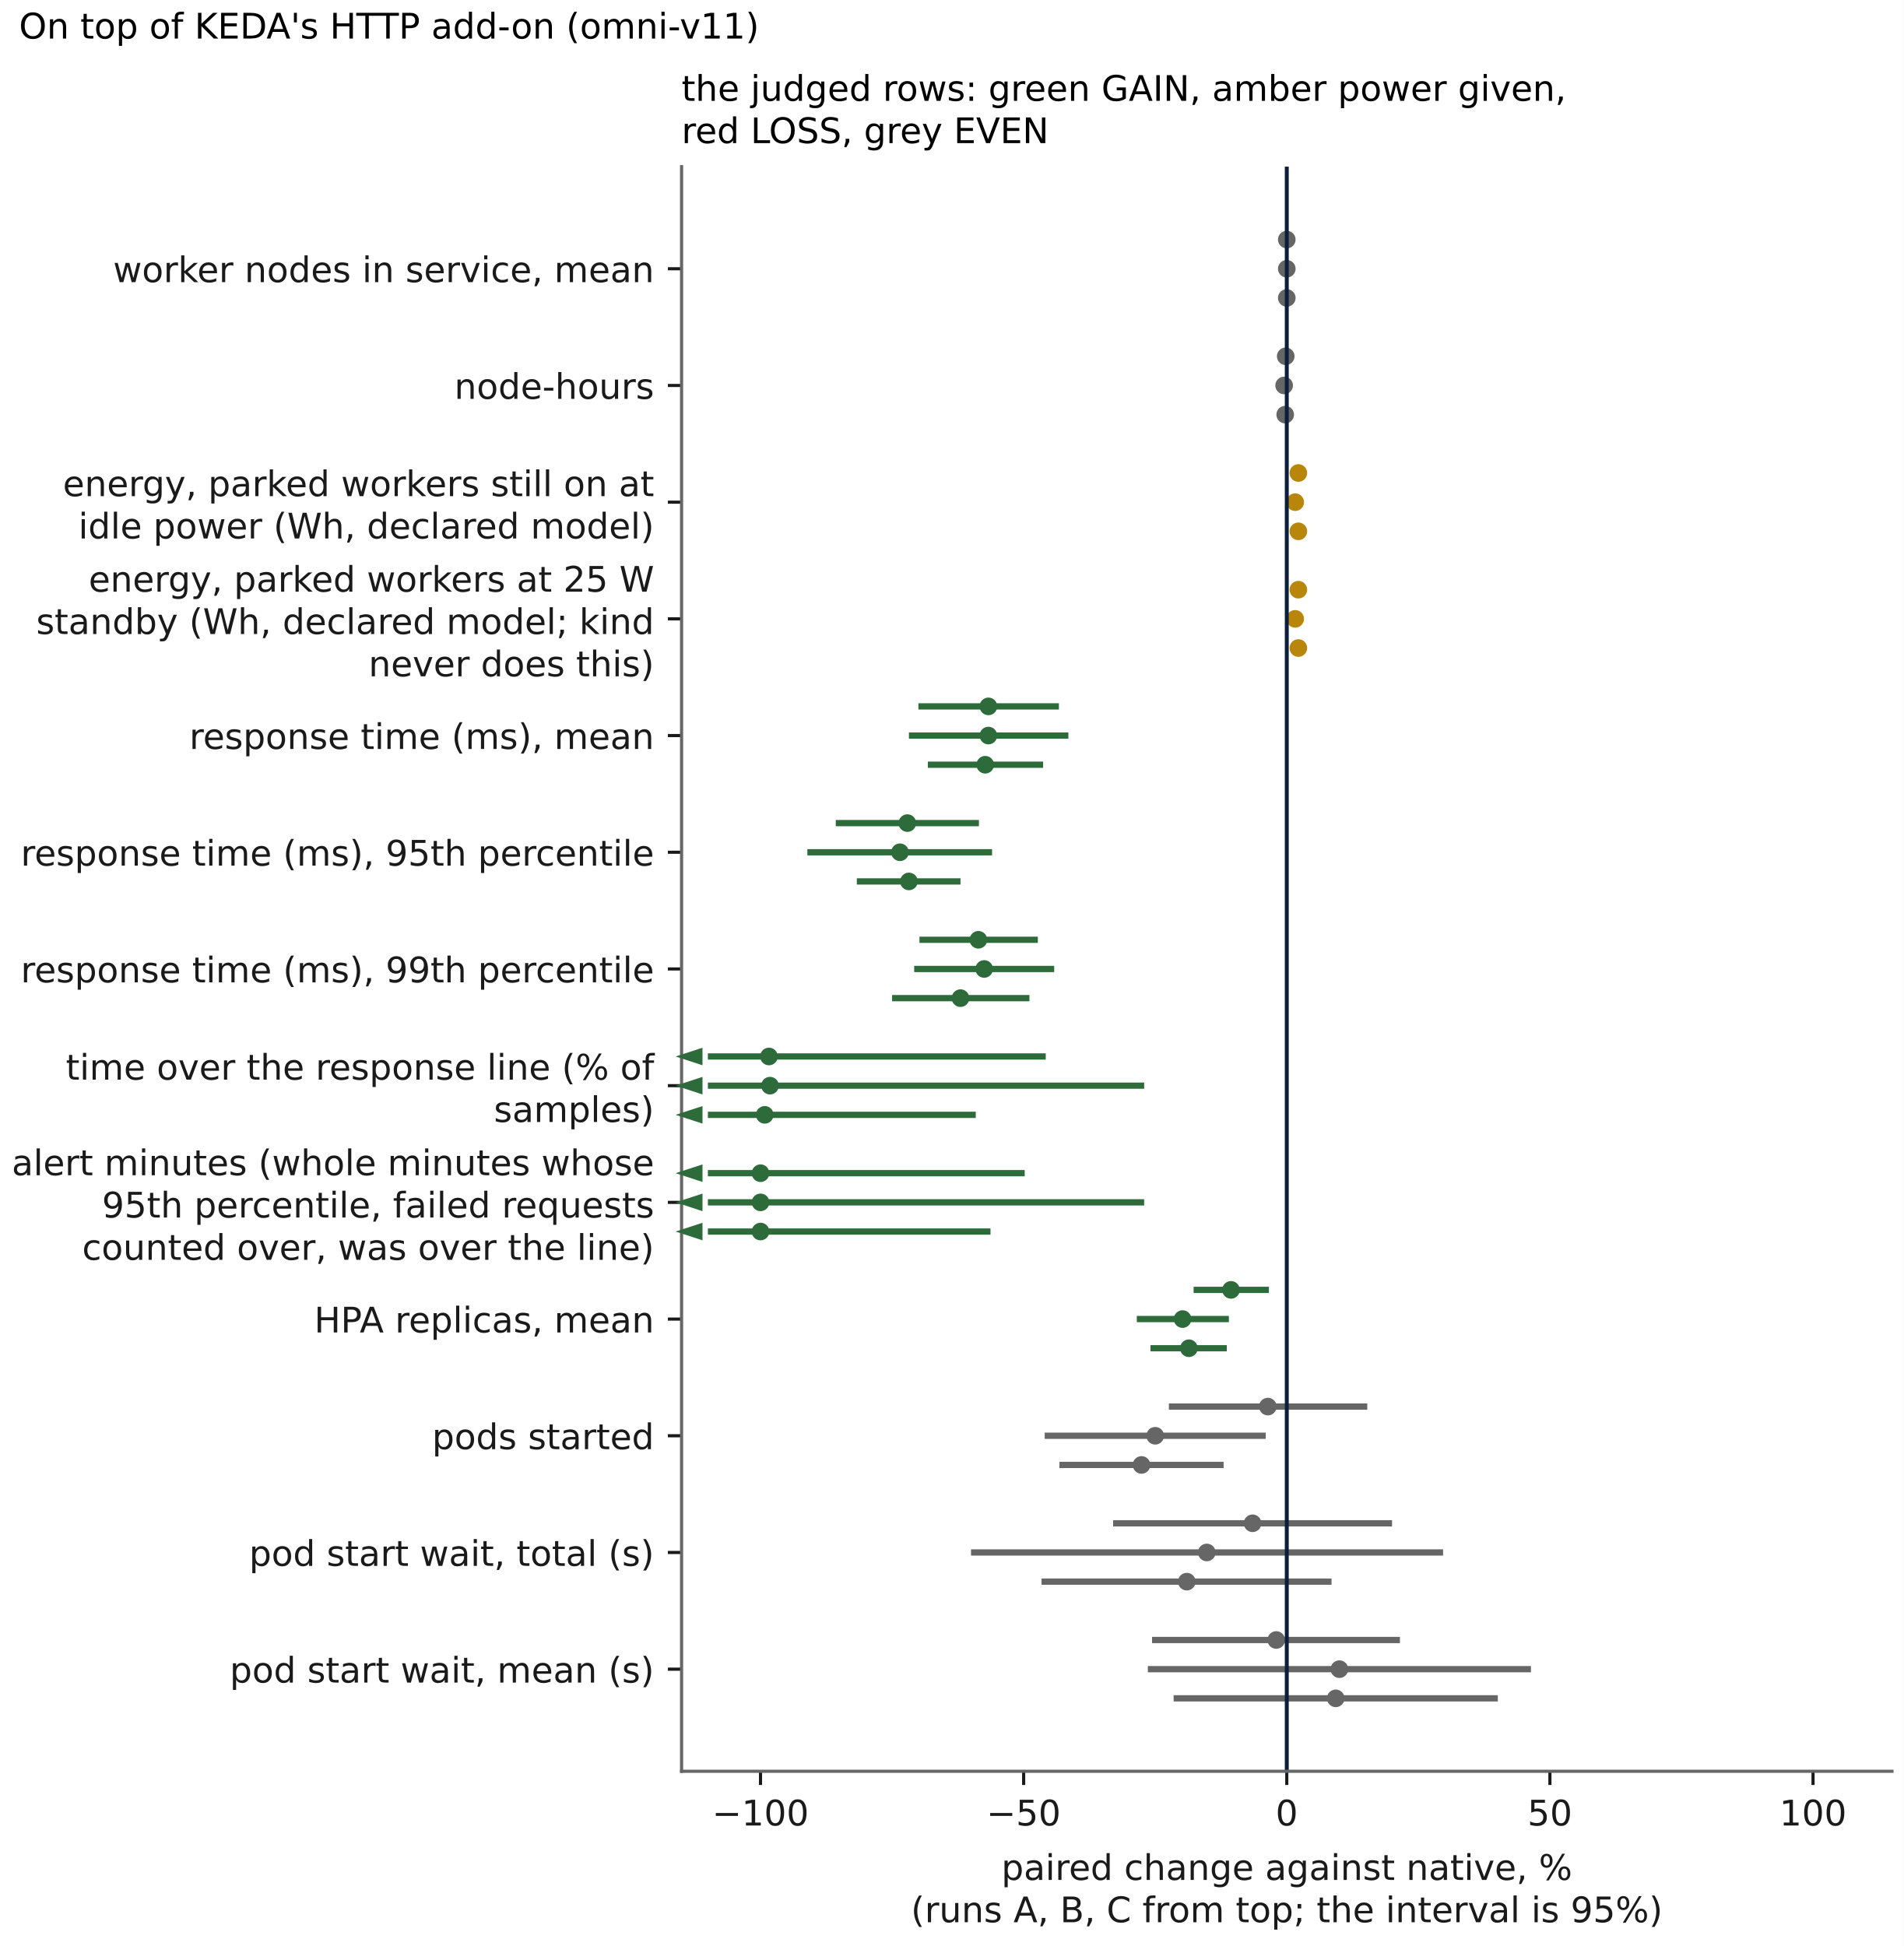
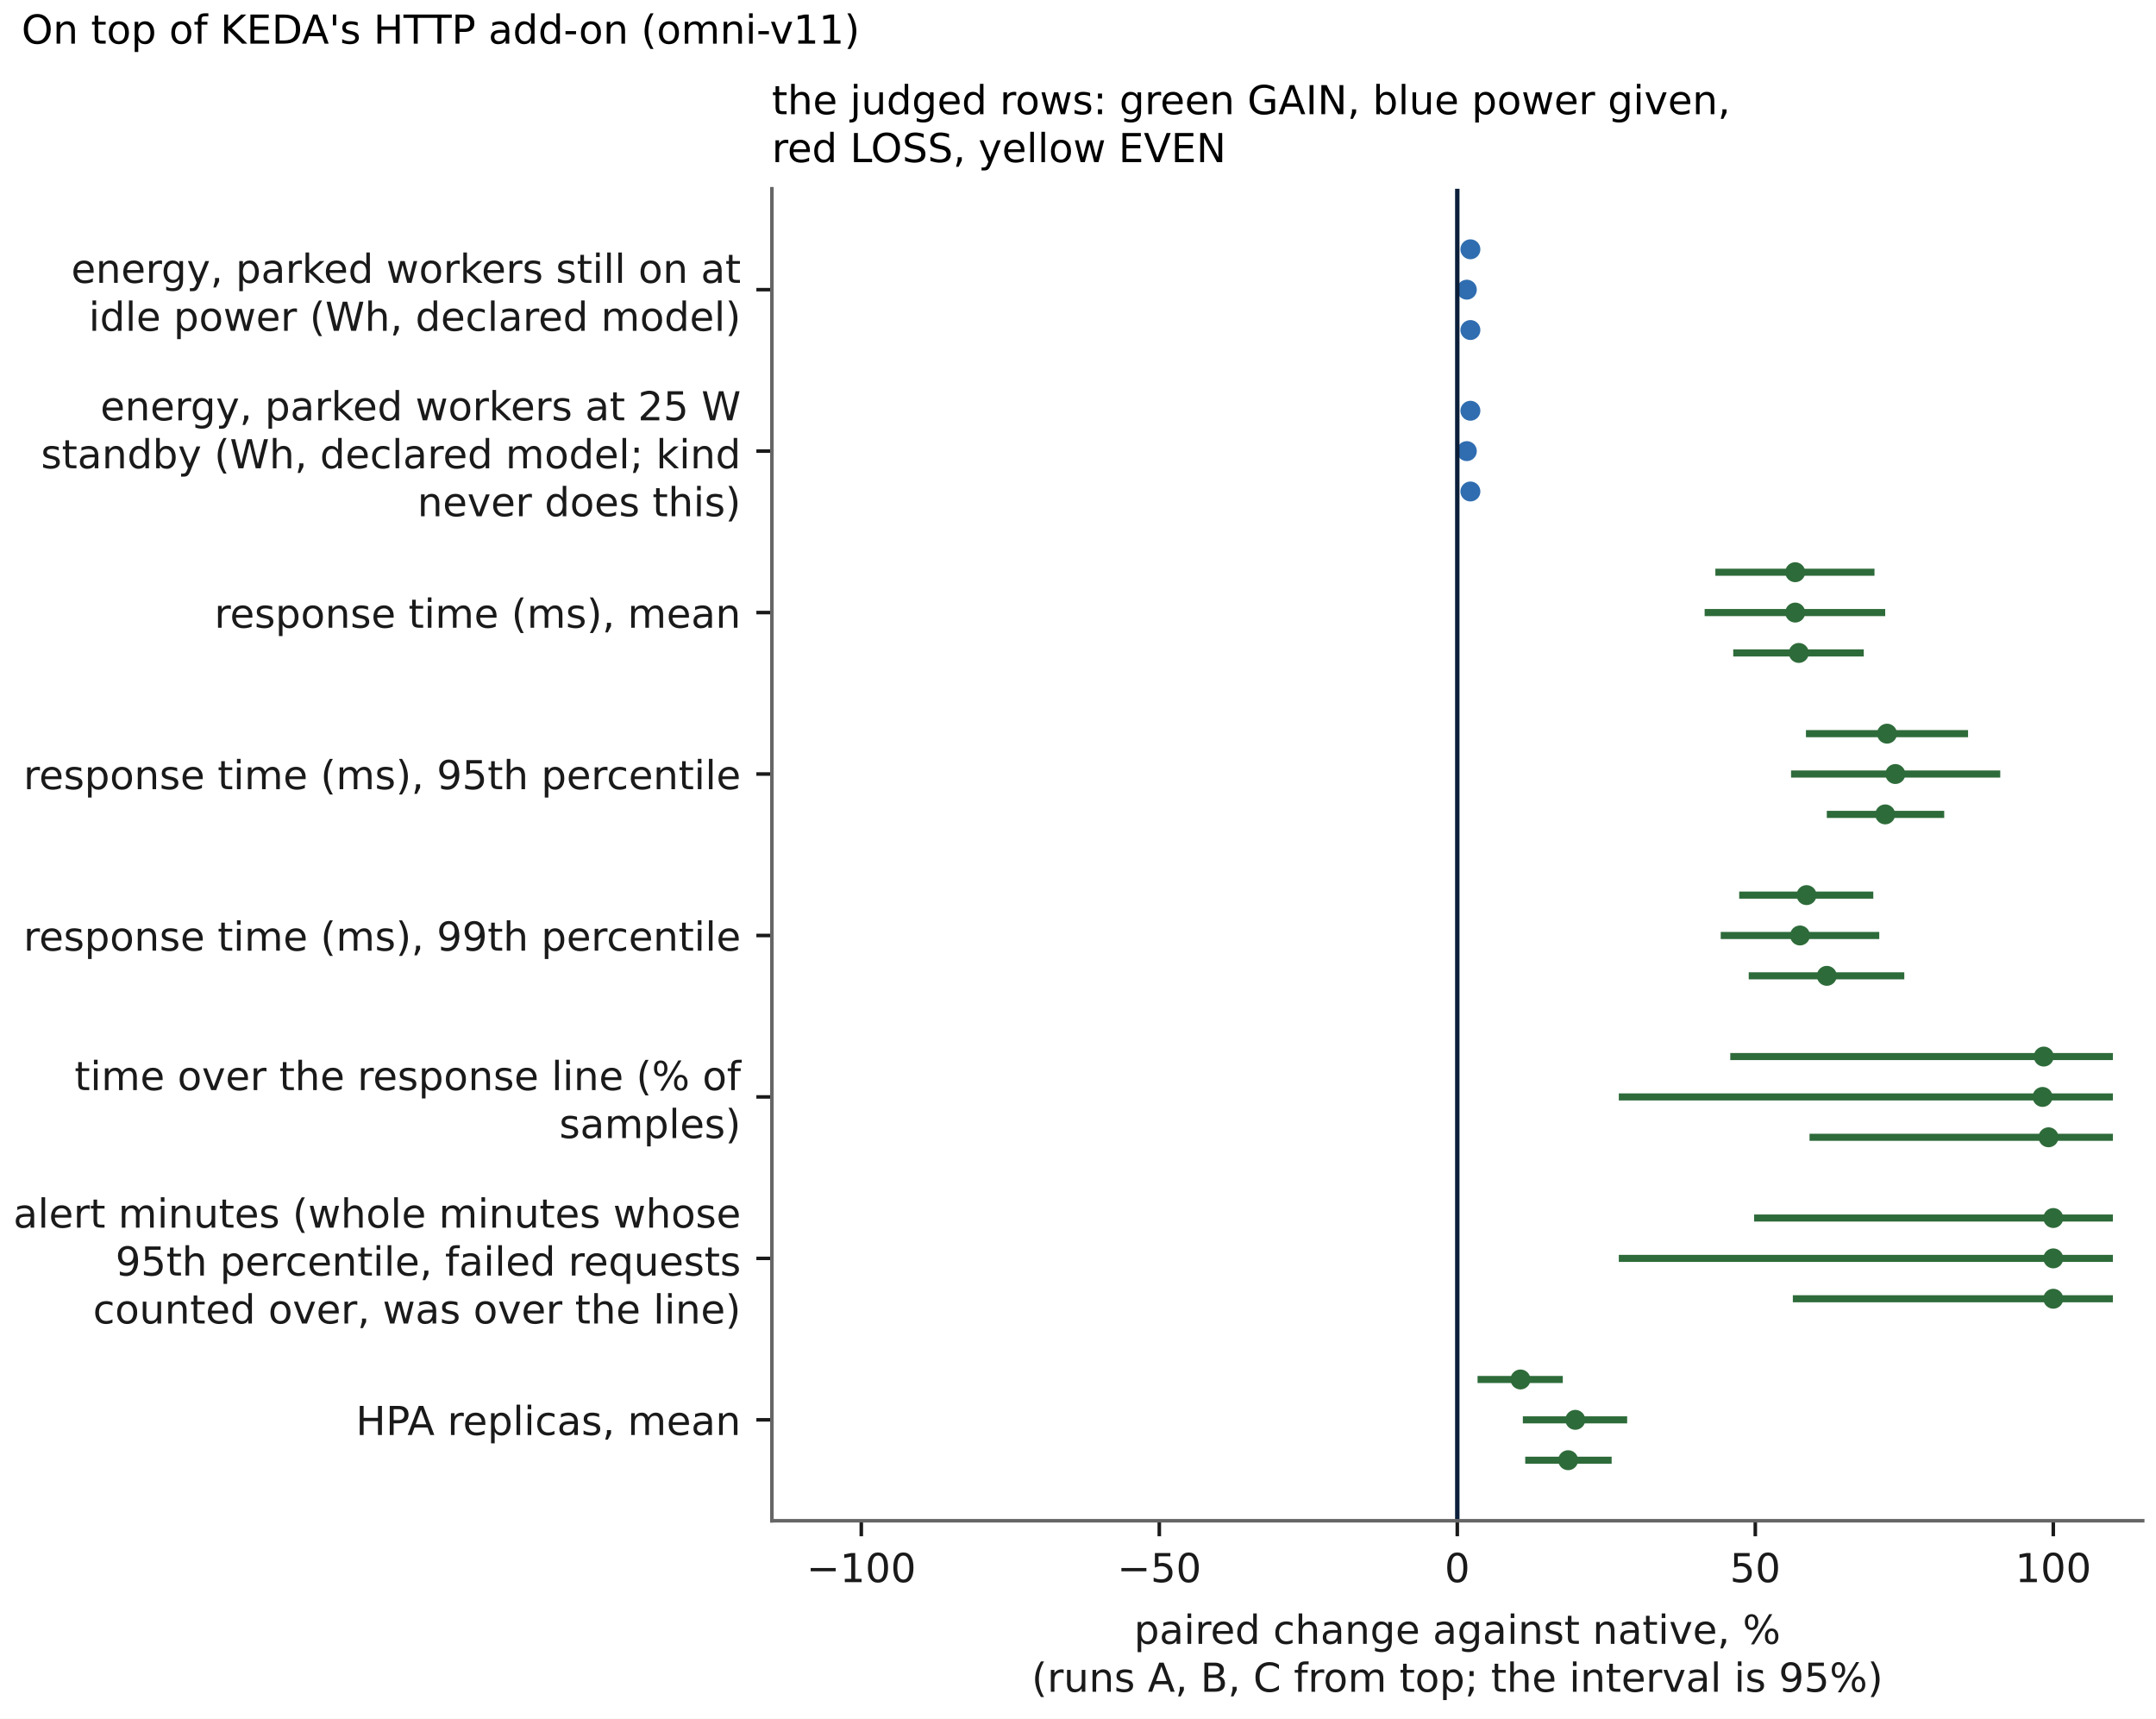
- <svg xmlns="http://www.w3.org/2000/svg" xmlns:xlink="http://www.w3.org/1999/xlink" width="486pt" height="496.8pt" viewBox="0 0 486 496.8" version="1.1">
+ <svg xmlns="http://www.w3.org/2000/svg" xmlns:xlink="http://www.w3.org/1999/xlink" width="486pt" height="387.36pt" viewBox="0 0 486 387.36" version="1.1">
  <defs>
    <style type="text/css">*{stroke-linejoin: round; stroke-linecap: butt}</style>
  </defs>
  <g id="figure_1">
    <g id="patch_1">
-       <path d="M 0 496.8  L 486 496.8  L 486 0  L 0 0  z " style="fill: #ffffff" />
+       <path d="M 0 387.36  L 486 387.36  L 486 0  L 0 0  z " style="fill: #ffffff" />
    </g>
    <g id="axes_1">
      <g id="patch_2">
-         <path d="M 173.999 452.195  L 483 452.195  L 483 42.543  L 173.999 42.543  z " style="fill: #ffffff" />
+         <path d="M 173.999 342.755  L 483 342.755  L 483 42.543  L 173.999 42.543  z " style="fill: #ffffff" />
      </g>
      <g id="matplotlib.axis_1">
        <g id="xtick_1">
          <g id="line2d_1">
            <defs>
              <path id="m814b2a8047" d="M 0 0  L 0 3.5  " style="stroke: #1a1a1a; stroke-width: 0.8" />
            </defs>
            <g>
-               <use xlink:href="#m814b2a8047" x="194.151" y="452.195" style="fill: #1a1a1a; stroke: #1a1a1a; stroke-width: 0.8" />
+               <use xlink:href="#m814b2a8047" x="194.151" y="342.755" style="fill: #1a1a1a; stroke: #1a1a1a; stroke-width: 0.8" />
            </g>
          </g>
          <g id="text_1">
-             <text style="font-size: 9px; font-family: 'DejaVu Sans'; text-anchor: middle; fill: #1a1a1a" x="194.151" y="466.033" transform="rotate(-0 194.1508 466.0327)">−100</text>
+             <text style="font-size: 9px; font-family: 'DejaVu Sans'; text-anchor: middle; fill: #1a1a1a" x="194.151" y="356.593" transform="rotate(-0 194.1508 356.5927)">−100</text>
          </g>
        </g>
        <g id="xtick_2">
          <g id="line2d_2">
            <g>
-               <use xlink:href="#m814b2a8047" x="261.325" y="452.195" style="fill: #1a1a1a; stroke: #1a1a1a; stroke-width: 0.8" />
+               <use xlink:href="#m814b2a8047" x="261.325" y="342.755" style="fill: #1a1a1a; stroke: #1a1a1a; stroke-width: 0.8" />
            </g>
          </g>
          <g id="text_2">
-             <text style="font-size: 9px; font-family: 'DejaVu Sans'; text-anchor: middle; fill: #1a1a1a" x="261.325" y="466.033" transform="rotate(-0 261.325 466.0327)">−50</text>
+             <text style="font-size: 9px; font-family: 'DejaVu Sans'; text-anchor: middle; fill: #1a1a1a" x="261.325" y="356.593" transform="rotate(-0 261.325 356.5927)">−50</text>
          </g>
        </g>
        <g id="xtick_3">
          <g id="line2d_3">
            <g>
-               <use xlink:href="#m814b2a8047" x="328.499" y="452.195" style="fill: #1a1a1a; stroke: #1a1a1a; stroke-width: 0.8" />
+               <use xlink:href="#m814b2a8047" x="328.499" y="342.755" style="fill: #1a1a1a; stroke: #1a1a1a; stroke-width: 0.8" />
            </g>
          </g>
          <g id="text_3">
-             <text style="font-size: 9px; font-family: 'DejaVu Sans'; text-anchor: middle; fill: #1a1a1a" x="328.499" y="466.033" transform="rotate(-0 328.4991 466.0327)">0</text>
+             <text style="font-size: 9px; font-family: 'DejaVu Sans'; text-anchor: middle; fill: #1a1a1a" x="328.499" y="356.593" transform="rotate(-0 328.4991 356.5927)">0</text>
          </g>
        </g>
        <g id="xtick_4">
          <g id="line2d_4">
            <g>
-               <use xlink:href="#m814b2a8047" x="395.673" y="452.195" style="fill: #1a1a1a; stroke: #1a1a1a; stroke-width: 0.8" />
+               <use xlink:href="#m814b2a8047" x="395.673" y="342.755" style="fill: #1a1a1a; stroke: #1a1a1a; stroke-width: 0.8" />
            </g>
          </g>
          <g id="text_4">
-             <text style="font-size: 9px; font-family: 'DejaVu Sans'; text-anchor: middle; fill: #1a1a1a" x="395.673" y="466.033" transform="rotate(-0 395.6733 466.0327)">50</text>
+             <text style="font-size: 9px; font-family: 'DejaVu Sans'; text-anchor: middle; fill: #1a1a1a" x="395.673" y="356.593" transform="rotate(-0 395.6733 356.5927)">50</text>
          </g>
        </g>
        <g id="xtick_5">
          <g id="line2d_5">
            <g>
-               <use xlink:href="#m814b2a8047" x="462.848" y="452.195" style="fill: #1a1a1a; stroke: #1a1a1a; stroke-width: 0.8" />
+               <use xlink:href="#m814b2a8047" x="462.848" y="342.755" style="fill: #1a1a1a; stroke: #1a1a1a; stroke-width: 0.8" />
            </g>
          </g>
          <g id="text_5">
-             <text style="font-size: 9px; font-family: 'DejaVu Sans'; text-anchor: middle; fill: #1a1a1a" x="462.848" y="466.033" transform="rotate(-0 462.8475 466.0327)">100</text>
+             <text style="font-size: 9px; font-family: 'DejaVu Sans'; text-anchor: middle; fill: #1a1a1a" x="462.848" y="356.593" transform="rotate(-0 462.8475 356.5927)">100</text>
          </g>
        </g>
        <g id="text_6">
-           <text style="font-size: 9px; font-family: 'DejaVu Sans'; fill: #1a1a1a" transform="translate(255.6315 479.9343)">paired change against native, %</text>
-           <text style="font-size: 9px; font-family: 'DejaVu Sans'; fill: #1a1a1a" transform="translate(232.5507 490.7368)">(runs A, B, C from top; the interval is 95%)</text>
+           <text style="font-size: 9px; font-family: 'DejaVu Sans'; fill: #1a1a1a" transform="translate(255.6315 370.4943)">paired change against native, %</text>
+           <text style="font-size: 9px; font-family: 'DejaVu Sans'; fill: #1a1a1a" transform="translate(232.5507 381.2968)">(runs A, B, C from top; the interval is 95%)</text>
        </g>
      </g>
      <g id="matplotlib.axis_2">
        <g id="ytick_1">
          <g id="line2d_6">
            <defs>
              <path id="m31e56b5a68" d="M 0 0  L -3.5 0  " style="stroke: #1a1a1a; stroke-width: 0.8" />
            </defs>
            <g>
-               <use xlink:href="#m31e56b5a68" x="173.999" y="426.126" style="fill: #1a1a1a; stroke: #1a1a1a; stroke-width: 0.8" />
+               <use xlink:href="#m31e56b5a68" x="173.999" y="320.012" style="fill: #1a1a1a; stroke: #1a1a1a; stroke-width: 0.8" />
            </g>
          </g>
          <g id="text_7">
-             <text style="font-size: 9px; font-family: 'DejaVu Sans'; text-anchor: end; fill: #1a1a1a" x="166.999" y="429.545" transform="rotate(-0 166.9985 429.5454)">pod start wait, mean (s)</text>
+             <text style="font-size: 9px; font-family: 'DejaVu Sans'; text-anchor: end; fill: #1a1a1a" x="166.999" y="323.431" transform="rotate(-0 166.9985 323.4308)">HPA replicas, mean</text>
          </g>
        </g>
        <g id="ytick_2">
          <g id="line2d_7">
            <g>
-               <use xlink:href="#m31e56b5a68" x="173.999" y="396.333" style="fill: #1a1a1a; stroke: #1a1a1a; stroke-width: 0.8" />
+               <use xlink:href="#m31e56b5a68" x="173.999" y="283.622" style="fill: #1a1a1a; stroke: #1a1a1a; stroke-width: 0.8" />
            </g>
          </g>
          <g id="text_8">
-             <text style="font-size: 9px; font-family: 'DejaVu Sans'; text-anchor: end; fill: #1a1a1a" x="166.999" y="399.753" transform="rotate(-0 166.9985 399.7526)">pod start wait, total (s)</text>
+             <text style="font-size: 9px; font-family: 'DejaVu Sans'; fill: #1a1a1a" transform="translate(3.00024 276.6895)">alert minutes (whole minutes whose</text>
+             <text style="font-size: 9px; font-family: 'DejaVu Sans'; fill: #1a1a1a" transform="translate(26.02758 287.492)">95th percentile, failed requests</text>
+             <text style="font-size: 9px; font-family: 'DejaVu Sans'; fill: #1a1a1a" transform="translate(20.96368 298.2945)">counted over, was over the line)</text>
          </g>
        </g>
        <g id="ytick_3">
          <g id="line2d_8">
            <g>
-               <use xlink:href="#m31e56b5a68" x="173.999" y="366.54" style="fill: #1a1a1a; stroke: #1a1a1a; stroke-width: 0.8" />
+               <use xlink:href="#m31e56b5a68" x="173.999" y="247.233" style="fill: #1a1a1a; stroke: #1a1a1a; stroke-width: 0.8" />
            </g>
          </g>
          <g id="text_9">
-             <text style="font-size: 9px; font-family: 'DejaVu Sans'; text-anchor: end; fill: #1a1a1a" x="166.999" y="369.96" transform="rotate(-0 166.9985 369.9597)">pods started</text>
+             <text style="font-size: 9px; font-family: 'DejaVu Sans'; fill: #1a1a1a" transform="translate(16.80399 245.7015)">time over the response line (% of</text>
+             <text style="font-size: 9px; font-family: 'DejaVu Sans'; fill: #1a1a1a" transform="translate(126.0766 256.504)">samples)</text>
          </g>
        </g>
        <g id="ytick_4">
          <g id="line2d_9">
            <g>
-               <use xlink:href="#m31e56b5a68" x="173.999" y="336.748" style="fill: #1a1a1a; stroke: #1a1a1a; stroke-width: 0.8" />
+               <use xlink:href="#m31e56b5a68" x="173.999" y="210.844" style="fill: #1a1a1a; stroke: #1a1a1a; stroke-width: 0.8" />
            </g>
          </g>
          <g id="text_10">
-             <text style="font-size: 9px; font-family: 'DejaVu Sans'; text-anchor: end; fill: #1a1a1a" x="166.999" y="340.167" transform="rotate(-0 166.9985 340.1669)">HPA replicas, mean</text>
+             <text style="font-size: 9px; font-family: 'DejaVu Sans'; text-anchor: end; fill: #1a1a1a" x="166.999" y="214.263" transform="rotate(-0 166.9985 214.263)">response time (ms), 99th percentile</text>
          </g>
        </g>
        <g id="ytick_5">
          <g id="line2d_10">
            <g>
-               <use xlink:href="#m31e56b5a68" x="173.999" y="306.955" style="fill: #1a1a1a; stroke: #1a1a1a; stroke-width: 0.8" />
+               <use xlink:href="#m31e56b5a68" x="173.999" y="174.454" style="fill: #1a1a1a; stroke: #1a1a1a; stroke-width: 0.8" />
            </g>
          </g>
          <g id="text_11">
-             <text style="font-size: 9px; font-family: 'DejaVu Sans'; fill: #1a1a1a" transform="translate(3.00024 300.022)">alert minutes (whole minutes whose</text>
-             <text style="font-size: 9px; font-family: 'DejaVu Sans'; fill: #1a1a1a" transform="translate(26.02758 310.8245)">95th percentile, failed requests</text>
-             <text style="font-size: 9px; font-family: 'DejaVu Sans'; fill: #1a1a1a" transform="translate(20.96368 321.627)">counted over, was over the line)</text>
+             <text style="font-size: 9px; font-family: 'DejaVu Sans'; text-anchor: end; fill: #1a1a1a" x="166.999" y="177.874" transform="rotate(-0 166.9985 177.8738)">response time (ms), 95th percentile</text>
          </g>
        </g>
        <g id="ytick_6">
          <g id="line2d_11">
            <g>
-               <use xlink:href="#m31e56b5a68" x="173.999" y="277.162" style="fill: #1a1a1a; stroke: #1a1a1a; stroke-width: 0.8" />
+               <use xlink:href="#m31e56b5a68" x="173.999" y="138.065" style="fill: #1a1a1a; stroke: #1a1a1a; stroke-width: 0.8" />
            </g>
          </g>
          <g id="text_12">
-             <text style="font-size: 9px; font-family: 'DejaVu Sans'; fill: #1a1a1a" transform="translate(16.80399 275.6304)">time over the response line (% of</text>
-             <text style="font-size: 9px; font-family: 'DejaVu Sans'; fill: #1a1a1a" transform="translate(126.0766 286.4329)">samples)</text>
+             <text style="font-size: 9px; font-family: 'DejaVu Sans'; text-anchor: end; fill: #1a1a1a" x="166.999" y="141.484" transform="rotate(-0 166.9985 141.4845)">response time (ms), mean</text>
          </g>
        </g>
        <g id="ytick_7">
          <g id="line2d_12">
            <g>
-               <use xlink:href="#m31e56b5a68" x="173.999" y="247.369" style="fill: #1a1a1a; stroke: #1a1a1a; stroke-width: 0.8" />
+               <use xlink:href="#m31e56b5a68" x="173.999" y="101.676" style="fill: #1a1a1a; stroke: #1a1a1a; stroke-width: 0.8" />
            </g>
          </g>
          <g id="text_13">
-             <text style="font-size: 9px; font-family: 'DejaVu Sans'; text-anchor: end; fill: #1a1a1a" x="166.999" y="250.788" transform="rotate(-0 166.9985 250.7884)">response time (ms), 99th percentile</text>
+             <text style="font-size: 9px; font-family: 'DejaVu Sans'; fill: #1a1a1a" transform="translate(22.62446 94.7432)">energy, parked workers at 25 W</text>
+             <text style="font-size: 9px; font-family: 'DejaVu Sans'; fill: #1a1a1a" transform="translate(9.238365 105.5457)">standby (Wh, declared model; kind</text>
+             <text style="font-size: 9px; font-family: 'DejaVu Sans'; fill: #1a1a1a" transform="translate(94.0929 116.3481)">never does this)</text>
          </g>
        </g>
        <g id="ytick_8">
          <g id="line2d_13">
            <g>
-               <use xlink:href="#m31e56b5a68" x="173.999" y="217.576" style="fill: #1a1a1a; stroke: #1a1a1a; stroke-width: 0.8" />
+               <use xlink:href="#m31e56b5a68" x="173.999" y="65.287" style="fill: #1a1a1a; stroke: #1a1a1a; stroke-width: 0.8" />
            </g>
          </g>
          <g id="text_14">
-             <text style="font-size: 9px; font-family: 'DejaVu Sans'; text-anchor: end; fill: #1a1a1a" x="166.999" y="220.996" transform="rotate(-0 166.9985 220.9956)">response time (ms), 95th percentile</text>
-           </g>
-         </g>
-         <g id="ytick_9">
-           <g id="line2d_14">
-             <g>
-               <use xlink:href="#m31e56b5a68" x="173.999" y="187.783" style="fill: #1a1a1a; stroke: #1a1a1a; stroke-width: 0.8" />
-             </g>
-           </g>
-           <g id="text_15">
-             <text style="font-size: 9px; font-family: 'DejaVu Sans'; text-anchor: end; fill: #1a1a1a" x="166.999" y="191.203" transform="rotate(-0 166.9985 191.2027)">response time (ms), mean</text>
-           </g>
-         </g>
-         <g id="ytick_10">
-           <g id="line2d_15">
-             <g>
-               <use xlink:href="#m31e56b5a68" x="173.999" y="157.991" style="fill: #1a1a1a; stroke: #1a1a1a; stroke-width: 0.8" />
-             </g>
-           </g>
-           <g id="text_16">
-             <text style="font-size: 9px; font-family: 'DejaVu Sans'; fill: #1a1a1a" transform="translate(22.62446 151.0579)">energy, parked workers at 25 W</text>
-             <text style="font-size: 9px; font-family: 'DejaVu Sans'; fill: #1a1a1a" transform="translate(9.238365 161.8603)">standby (Wh, declared model; kind</text>
-             <text style="font-size: 9px; font-family: 'DejaVu Sans'; fill: #1a1a1a" transform="translate(94.0929 172.6628)">never does this)</text>
-           </g>
-         </g>
-         <g id="ytick_11">
-           <g id="line2d_16">
-             <g>
-               <use xlink:href="#m31e56b5a68" x="173.999" y="128.198" style="fill: #1a1a1a; stroke: #1a1a1a; stroke-width: 0.8" />
-             </g>
-           </g>
-           <g id="text_17">
-             <text style="font-size: 9px; font-family: 'DejaVu Sans'; fill: #1a1a1a" transform="translate(16.04743 126.6663)">energy, parked workers still on at</text>
-             <text style="font-size: 9px; font-family: 'DejaVu Sans'; fill: #1a1a1a" transform="translate(20.00743 137.4687)">idle power (Wh, declared model)</text>
-           </g>
-         </g>
-         <g id="ytick_12">
-           <g id="line2d_17">
-             <g>
-               <use xlink:href="#m31e56b5a68" x="173.999" y="98.405" style="fill: #1a1a1a; stroke: #1a1a1a; stroke-width: 0.8" />
-             </g>
-           </g>
-           <g id="text_18">
-             <text style="font-size: 9px; font-family: 'DejaVu Sans'; text-anchor: end; fill: #1a1a1a" x="166.999" y="101.824" transform="rotate(-0 166.9985 101.8242)">node-hours</text>
-           </g>
-         </g>
-         <g id="ytick_13">
-           <g id="line2d_18">
-             <g>
-               <use xlink:href="#m31e56b5a68" x="173.999" y="68.612" style="fill: #1a1a1a; stroke: #1a1a1a; stroke-width: 0.8" />
-             </g>
-           </g>
-           <g id="text_19">
-             <text style="font-size: 9px; font-family: 'DejaVu Sans'; text-anchor: end; fill: #1a1a1a" x="166.999" y="72.031" transform="rotate(-0 166.9985 72.03138)">worker nodes in service, mean</text>
-           </g>
-         </g>
-       </g>
-       <g id="line2d_19">
-         <path d="M 294.106 418.678  L 357.384 418.678  " clip-path="url(#p83dcd2f737)" style="fill: none; stroke: #666666; stroke-width: 1.6" />
-       </g>
-       <g id="line2d_20">
-         <defs>
-           <path id="me5daacd1f5" d="M 0 1.75  C 0.464 1.75 0.909 1.566 1.237 1.237  C 1.566 0.909 1.75 0.464 1.75 0  C 1.75 -0.464 1.566 -0.909 1.237 -1.237  C 0.909 -1.566 0.464 -1.75 0 -1.75  C -0.464 -1.75 -0.909 -1.566 -1.237 -1.237  C -1.566 -0.909 -1.75 -0.464 -1.75 0  C -1.75 0.464 -1.566 0.909 -1.237 1.237  C -0.909 1.566 -0.464 1.75 0 1.75  z " style="stroke: #666666" />
-         </defs>
-         <g clip-path="url(#p83dcd2f737)">
-           <use xlink:href="#me5daacd1f5" x="325.812" y="418.678" style="fill: #666666; stroke: #666666" />
-         </g>
-       </g>
-       <g id="line2d_21">
-         <path d="M 293.031 426.126  L 390.837 426.126  " clip-path="url(#p83dcd2f737)" style="fill: none; stroke: #666666; stroke-width: 1.6" />
-       </g>
-       <g id="line2d_22">
-         <g clip-path="url(#p83dcd2f737)">
-           <use xlink:href="#me5daacd1f5" x="341.934" y="426.126" style="fill: #666666; stroke: #666666" />
-         </g>
-       </g>
-       <g id="line2d_23">
-         <path d="M 299.614 433.574  L 382.373 433.574  " clip-path="url(#p83dcd2f737)" style="fill: none; stroke: #666666; stroke-width: 1.6" />
-       </g>
-       <g id="line2d_24">
-         <g clip-path="url(#p83dcd2f737)">
-           <use xlink:href="#me5daacd1f5" x="340.994" y="433.574" style="fill: #666666; stroke: #666666" />
-         </g>
-       </g>
-       <g id="line2d_25">
-         <path d="M 284.164 388.885  L 355.369 388.885  " clip-path="url(#p83dcd2f737)" style="fill: none; stroke: #666666; stroke-width: 1.6" />
-       </g>
-       <g id="line2d_26">
-         <g clip-path="url(#p83dcd2f737)">
-           <use xlink:href="#me5daacd1f5" x="319.766" y="388.885" style="fill: #666666; stroke: #666666" />
-         </g>
-       </g>
-       <g id="line2d_27">
-         <path d="M 247.89 396.333  L 368.401 396.333  " clip-path="url(#p83dcd2f737)" style="fill: none; stroke: #666666; stroke-width: 1.6" />
-       </g>
-       <g id="line2d_28">
-         <g clip-path="url(#p83dcd2f737)">
-           <use xlink:href="#me5daacd1f5" x="308.078" y="396.333" style="fill: #666666; stroke: #666666" />
-         </g>
-       </g>
-       <g id="line2d_29">
-         <path d="M 265.893 403.781  L 339.919 403.781  " clip-path="url(#p83dcd2f737)" style="fill: none; stroke: #666666; stroke-width: 1.6" />
-       </g>
-       <g id="line2d_30">
-         <g clip-path="url(#p83dcd2f737)">
-           <use xlink:href="#me5daacd1f5" x="302.973" y="403.781" style="fill: #666666; stroke: #666666" />
-         </g>
-       </g>
-       <g id="line2d_31">
-         <path d="M 298.405 359.092  L 349.054 359.092  " clip-path="url(#p83dcd2f737)" style="fill: none; stroke: #666666; stroke-width: 1.6" />
-       </g>
-       <g id="line2d_32">
-         <g clip-path="url(#p83dcd2f737)">
-           <use xlink:href="#me5daacd1f5" x="323.663" y="359.092" style="fill: #666666; stroke: #666666" />
-         </g>
-       </g>
-       <g id="line2d_33">
-         <path d="M 266.699 366.54  L 323.125 366.54  " clip-path="url(#p83dcd2f737)" style="fill: none; stroke: #666666; stroke-width: 1.6" />
-       </g>
-       <g id="line2d_34">
-         <g clip-path="url(#p83dcd2f737)">
-           <use xlink:href="#me5daacd1f5" x="294.912" y="366.54" style="fill: #666666; stroke: #666666" />
-         </g>
-       </g>
-       <g id="line2d_35">
-         <path d="M 270.461 373.989  L 312.377 373.989  " clip-path="url(#p83dcd2f737)" style="fill: none; stroke: #666666; stroke-width: 1.6" />
-       </g>
-       <g id="line2d_36">
-         <g clip-path="url(#p83dcd2f737)">
-           <use xlink:href="#me5daacd1f5" x="291.419" y="373.989" style="fill: #666666; stroke: #666666" />
-         </g>
-       </g>
-       <g id="line2d_37">
-         <path d="M 304.719 329.299  L 323.931 329.299  " clip-path="url(#p83dcd2f737)" style="fill: none; stroke: #2e6b3a; stroke-width: 1.6" />
-       </g>
-       <g id="line2d_38">
+             <text style="font-size: 9px; font-family: 'DejaVu Sans'; fill: #1a1a1a" transform="translate(16.04743 63.75516)">energy, parked workers still on at</text>
+             <text style="font-size: 9px; font-family: 'DejaVu Sans'; fill: #1a1a1a" transform="translate(20.00743 74.55762)">idle power (Wh, declared model)</text>
+           </g>
+         </g>
+       </g>
+       <g id="line2d_14">
+         <path d="M 333.067 310.914  L 352.279 310.914  " clip-path="url(#p238428a3a5)" style="fill: none; stroke: #2e6b3a; stroke-width: 1.6" />
+       </g>
+       <g id="line2d_15">
        <defs>
          <path id="m73f3a7aa01" d="M 0 1.75  C 0.464 1.75 0.909 1.566 1.237 1.237  C 1.566 0.909 1.75 0.464 1.75 0  C 1.75 -0.464 1.566 -0.909 1.237 -1.237  C 0.909 -1.566 0.464 -1.75 0 -1.75  C -0.464 -1.75 -0.909 -1.566 -1.237 -1.237  C -1.566 -0.909 -1.75 -0.464 -1.75 0  C -1.75 0.464 -1.566 0.909 -1.237 1.237  C -0.909 1.566 -0.464 1.75 0 1.75  z " style="stroke: #2e6b3a" />
        </defs>
-         <g clip-path="url(#p83dcd2f737)">
-           <use xlink:href="#m73f3a7aa01" x="314.258" y="329.299" style="fill: #2e6b3a; stroke: #2e6b3a" />
-         </g>
+         <g clip-path="url(#p238428a3a5)">
+           <use xlink:href="#m73f3a7aa01" x="342.74" y="310.914" style="fill: #2e6b3a; stroke: #2e6b3a" />
+         </g>
+       </g>
+       <g id="line2d_16">
+         <path d="M 343.277 320.012  L 366.788 320.012  " clip-path="url(#p238428a3a5)" style="fill: none; stroke: #2e6b3a; stroke-width: 1.6" />
+       </g>
+       <g id="line2d_17">
+         <g clip-path="url(#p238428a3a5)">
+           <use xlink:href="#m73f3a7aa01" x="355.1" y="320.012" style="fill: #2e6b3a; stroke: #2e6b3a" />
+         </g>
+       </g>
+       <g id="line2d_18">
+         <path d="M 343.815 329.109  L 363.295 329.109  " clip-path="url(#p238428a3a5)" style="fill: none; stroke: #2e6b3a; stroke-width: 1.6" />
+       </g>
+       <g id="line2d_19">
+         <g clip-path="url(#p238428a3a5)">
+           <use xlink:href="#m73f3a7aa01" x="353.488" y="329.109" style="fill: #2e6b3a; stroke: #2e6b3a" />
+         </g>
+       </g>
+       <g id="line2d_20">
+         <path d="M 395.405 274.525  L 476.282 274.525  " clip-path="url(#p238428a3a5)" style="fill: none; stroke: #2e6b3a; stroke-width: 1.6" />
+       </g>
+       <g id="line2d_21">
+         <g clip-path="url(#p238428a3a5)">
+           <use xlink:href="#m73f3a7aa01" x="462.848" y="274.525" style="fill: #2e6b3a; stroke: #2e6b3a" />
+         </g>
+       </g>
+       <g id="line2d_22">
+         <path d="M 364.908 283.622  L 476.282 283.622  " clip-path="url(#p238428a3a5)" style="fill: none; stroke: #2e6b3a; stroke-width: 1.6" />
+       </g>
+       <g id="line2d_23">
+         <g clip-path="url(#p238428a3a5)">
+           <use xlink:href="#m73f3a7aa01" x="462.848" y="283.622" style="fill: #2e6b3a; stroke: #2e6b3a" />
+         </g>
+       </g>
+       <g id="line2d_24">
+         <path d="M 404.137 292.72  L 476.282 292.72  " clip-path="url(#p238428a3a5)" style="fill: none; stroke: #2e6b3a; stroke-width: 1.6" />
+       </g>
+       <g id="line2d_25">
+         <g clip-path="url(#p238428a3a5)">
+           <use xlink:href="#m73f3a7aa01" x="462.848" y="292.72" style="fill: #2e6b3a; stroke: #2e6b3a" />
+         </g>
+       </g>
+       <g id="line2d_26">
+         <path d="M 390.031 238.136  L 476.282 238.136  " clip-path="url(#p238428a3a5)" style="fill: none; stroke: #2e6b3a; stroke-width: 1.6" />
+       </g>
+       <g id="line2d_27">
+         <g clip-path="url(#p238428a3a5)">
+           <use xlink:href="#m73f3a7aa01" x="460.698" y="238.136" style="fill: #2e6b3a; stroke: #2e6b3a" />
+         </g>
+       </g>
+       <g id="line2d_28">
+         <path d="M 364.908 247.233  L 476.282 247.233  " clip-path="url(#p238428a3a5)" style="fill: none; stroke: #2e6b3a; stroke-width: 1.6" />
+       </g>
+       <g id="line2d_29">
+         <g clip-path="url(#p238428a3a5)">
+           <use xlink:href="#m73f3a7aa01" x="460.429" y="247.233" style="fill: #2e6b3a; stroke: #2e6b3a" />
+         </g>
+       </g>
+       <g id="line2d_30">
+         <path d="M 407.899 256.33  L 476.282 256.33  " clip-path="url(#p238428a3a5)" style="fill: none; stroke: #2e6b3a; stroke-width: 1.6" />
+       </g>
+       <g id="line2d_31">
+         <g clip-path="url(#p238428a3a5)">
+           <use xlink:href="#m73f3a7aa01" x="461.773" y="256.33" style="fill: #2e6b3a; stroke: #2e6b3a" />
+         </g>
+       </g>
+       <g id="line2d_32">
+         <path d="M 392.046 201.746  L 422.274 201.746  " clip-path="url(#p238428a3a5)" style="fill: none; stroke: #2e6b3a; stroke-width: 1.6" />
+       </g>
+       <g id="line2d_33">
+         <g clip-path="url(#p238428a3a5)">
+           <use xlink:href="#m73f3a7aa01" x="407.227" y="201.746" style="fill: #2e6b3a; stroke: #2e6b3a" />
+         </g>
+       </g>
+       <g id="line2d_34">
+         <path d="M 387.881 210.844  L 423.618 210.844  " clip-path="url(#p238428a3a5)" style="fill: none; stroke: #2e6b3a; stroke-width: 1.6" />
+       </g>
+       <g id="line2d_35">
+         <g clip-path="url(#p238428a3a5)">
+           <use xlink:href="#m73f3a7aa01" x="405.749" y="210.844" style="fill: #2e6b3a; stroke: #2e6b3a" />
+         </g>
+       </g>
+       <g id="line2d_36">
+         <path d="M 394.195 219.941  L 429.26 219.941  " clip-path="url(#p238428a3a5)" style="fill: none; stroke: #2e6b3a; stroke-width: 1.6" />
+       </g>
+       <g id="line2d_37">
+         <g clip-path="url(#p238428a3a5)">
+           <use xlink:href="#m73f3a7aa01" x="411.795" y="219.941" style="fill: #2e6b3a; stroke: #2e6b3a" />
+         </g>
+       </g>
+       <g id="line2d_38">
+         <path d="M 407.093 165.357  L 443.636 165.357  " clip-path="url(#p238428a3a5)" style="fill: none; stroke: #2e6b3a; stroke-width: 1.6" />
      </g>
      <g id="line2d_39">
-         <path d="M 290.21 336.748  L 313.721 336.748  " clip-path="url(#p83dcd2f737)" style="fill: none; stroke: #2e6b3a; stroke-width: 1.6" />
+         <g clip-path="url(#p238428a3a5)">
+           <use xlink:href="#m73f3a7aa01" x="425.364" y="165.357" style="fill: #2e6b3a; stroke: #2e6b3a" />
+         </g>
      </g>
      <g id="line2d_40">
-         <g clip-path="url(#p83dcd2f737)">
-           <use xlink:href="#m73f3a7aa01" x="301.898" y="336.748" style="fill: #2e6b3a; stroke: #2e6b3a" />
-         </g>
+         <path d="M 403.734 174.454  L 450.891 174.454  " clip-path="url(#p238428a3a5)" style="fill: none; stroke: #2e6b3a; stroke-width: 1.6" />
      </g>
      <g id="line2d_41">
-         <path d="M 293.703 344.196  L 313.183 344.196  " clip-path="url(#p83dcd2f737)" style="fill: none; stroke: #2e6b3a; stroke-width: 1.6" />
+         <g clip-path="url(#p238428a3a5)">
+           <use xlink:href="#m73f3a7aa01" x="427.245" y="174.454" style="fill: #2e6b3a; stroke: #2e6b3a" />
+         </g>
      </g>
      <g id="line2d_42">
-         <g clip-path="url(#p83dcd2f737)">
-           <use xlink:href="#m73f3a7aa01" x="303.51" y="344.196" style="fill: #2e6b3a; stroke: #2e6b3a" />
-         </g>
+         <path d="M 411.795 183.552  L 438.262 183.552  " clip-path="url(#p238428a3a5)" style="fill: none; stroke: #2e6b3a; stroke-width: 1.6" />
      </g>
      <g id="line2d_43">
-         <path d="M 180.716 299.507  L 261.594 299.507  " clip-path="url(#p83dcd2f737)" style="fill: none; stroke: #2e6b3a; stroke-width: 1.6" />
+         <g clip-path="url(#p238428a3a5)">
+           <use xlink:href="#m73f3a7aa01" x="424.961" y="183.552" style="fill: #2e6b3a; stroke: #2e6b3a" />
+         </g>
      </g>
      <g id="line2d_44">
-         <g clip-path="url(#p83dcd2f737)">
-           <use xlink:href="#m73f3a7aa01" x="194.151" y="299.507" style="fill: #2e6b3a; stroke: #2e6b3a" />
-         </g>
+         <path d="M 386.672 128.968  L 422.543 128.968  " clip-path="url(#p238428a3a5)" style="fill: none; stroke: #2e6b3a; stroke-width: 1.6" />
      </g>
      <g id="line2d_45">
-         <path d="M 180.716 306.955  L 292.091 306.955  " clip-path="url(#p83dcd2f737)" style="fill: none; stroke: #2e6b3a; stroke-width: 1.6" />
+         <g clip-path="url(#p238428a3a5)">
+           <use xlink:href="#m73f3a7aa01" x="404.675" y="128.968" style="fill: #2e6b3a; stroke: #2e6b3a" />
+         </g>
      </g>
      <g id="line2d_46">
-         <g clip-path="url(#p83dcd2f737)">
-           <use xlink:href="#m73f3a7aa01" x="194.151" y="306.955" style="fill: #2e6b3a; stroke: #2e6b3a" />
-         </g>
+         <path d="M 384.254 138.065  L 424.961 138.065  " clip-path="url(#p238428a3a5)" style="fill: none; stroke: #2e6b3a; stroke-width: 1.6" />
      </g>
      <g id="line2d_47">
-         <path d="M 180.716 314.403  L 252.861 314.403  " clip-path="url(#p83dcd2f737)" style="fill: none; stroke: #2e6b3a; stroke-width: 1.6" />
+         <g clip-path="url(#p238428a3a5)">
+           <use xlink:href="#m73f3a7aa01" x="404.675" y="138.065" style="fill: #2e6b3a; stroke: #2e6b3a" />
+         </g>
      </g>
      <g id="line2d_48">
-         <g clip-path="url(#p83dcd2f737)">
-           <use xlink:href="#m73f3a7aa01" x="194.151" y="314.403" style="fill: #2e6b3a; stroke: #2e6b3a" />
-         </g>
+         <path d="M 390.702 147.163  L 420.125 147.163  " clip-path="url(#p238428a3a5)" style="fill: none; stroke: #2e6b3a; stroke-width: 1.6" />
      </g>
      <g id="line2d_49">
-         <path d="M 180.716 269.714  L 266.968 269.714  " clip-path="url(#p83dcd2f737)" style="fill: none; stroke: #2e6b3a; stroke-width: 1.6" />
+         <g clip-path="url(#p238428a3a5)">
+           <use xlink:href="#m73f3a7aa01" x="405.481" y="147.163" style="fill: #2e6b3a; stroke: #2e6b3a" />
+         </g>
      </g>
      <g id="line2d_50">
-         <g clip-path="url(#p83dcd2f737)">
-           <use xlink:href="#m73f3a7aa01" x="196.3" y="269.714" style="fill: #2e6b3a; stroke: #2e6b3a" />
-         </g>
+         <path d="M 330.514 92.579  L 332.395 92.579  " clip-path="url(#p238428a3a5)" style="fill: none; stroke: #2f6db0; stroke-width: 1.6" />
      </g>
      <g id="line2d_51">
-         <path d="M 180.716 277.162  L 292.091 277.162  " clip-path="url(#p83dcd2f737)" style="fill: none; stroke: #2e6b3a; stroke-width: 1.6" />
+         <defs>
+           <path id="m39e15a943a" d="M 0 1.75  C 0.464 1.75 0.909 1.566 1.237 1.237  C 1.566 0.909 1.75 0.464 1.75 0  C 1.75 -0.464 1.566 -0.909 1.237 -1.237  C 0.909 -1.566 0.464 -1.75 0 -1.75  C -0.464 -1.75 -0.909 -1.566 -1.237 -1.237  C -1.566 -0.909 -1.75 -0.464 -1.75 0  C -1.75 0.464 -1.566 0.909 -1.237 1.237  C -0.909 1.566 -0.464 1.75 0 1.75  z " style="stroke: #2f6db0" />
+         </defs>
+         <g clip-path="url(#p238428a3a5)">
+           <use xlink:href="#m39e15a943a" x="331.455" y="92.579" style="fill: #2f6db0; stroke: #2f6db0" />
+         </g>
      </g>
      <g id="line2d_52">
-         <g clip-path="url(#p83dcd2f737)">
-           <use xlink:href="#m73f3a7aa01" x="196.569" y="277.162" style="fill: #2e6b3a; stroke: #2e6b3a" />
-         </g>
+         <path d="M 329.574 101.676  L 331.724 101.676  " clip-path="url(#p238428a3a5)" style="fill: none; stroke: #2f6db0; stroke-width: 1.6" />
      </g>
      <g id="line2d_53">
-         <path d="M 180.716 284.61  L 249.099 284.61  " clip-path="url(#p83dcd2f737)" style="fill: none; stroke: #2e6b3a; stroke-width: 1.6" />
+         <g clip-path="url(#p238428a3a5)">
+           <use xlink:href="#m39e15a943a" x="330.649" y="101.676" style="fill: #2f6db0; stroke: #2f6db0" />
+         </g>
      </g>
      <g id="line2d_54">
-         <g clip-path="url(#p83dcd2f737)">
-           <use xlink:href="#m73f3a7aa01" x="195.226" y="284.61" style="fill: #2e6b3a; stroke: #2e6b3a" />
-         </g>
+         <path d="M 330.38 110.773  L 332.395 110.773  " clip-path="url(#p238428a3a5)" style="fill: none; stroke: #2f6db0; stroke-width: 1.6" />
      </g>
      <g id="line2d_55">
-         <path d="M 234.724 239.921  L 264.952 239.921  " clip-path="url(#p83dcd2f737)" style="fill: none; stroke: #2e6b3a; stroke-width: 1.6" />
+         <g clip-path="url(#p238428a3a5)">
+           <use xlink:href="#m39e15a943a" x="331.455" y="110.773" style="fill: #2f6db0; stroke: #2f6db0" />
+         </g>
      </g>
      <g id="line2d_56">
-         <g clip-path="url(#p83dcd2f737)">
-           <use xlink:href="#m73f3a7aa01" x="249.771" y="239.921" style="fill: #2e6b3a; stroke: #2e6b3a" />
-         </g>
+         <path d="M 330.514 56.189  L 332.395 56.189  " clip-path="url(#p238428a3a5)" style="fill: none; stroke: #2f6db0; stroke-width: 1.6" />
      </g>
      <g id="line2d_57">
-         <path d="M 233.38 247.369  L 269.117 247.369  " clip-path="url(#p83dcd2f737)" style="fill: none; stroke: #2e6b3a; stroke-width: 1.6" />
+         <g clip-path="url(#p238428a3a5)">
+           <use xlink:href="#m39e15a943a" x="331.455" y="56.189" style="fill: #2f6db0; stroke: #2f6db0" />
+         </g>
      </g>
      <g id="line2d_58">
-         <g clip-path="url(#p83dcd2f737)">
-           <use xlink:href="#m73f3a7aa01" x="251.249" y="247.369" style="fill: #2e6b3a; stroke: #2e6b3a" />
-         </g>
+         <path d="M 329.574 65.287  L 331.724 65.287  " clip-path="url(#p238428a3a5)" style="fill: none; stroke: #2f6db0; stroke-width: 1.6" />
      </g>
      <g id="line2d_59">
-         <path d="M 227.738 254.817  L 262.803 254.817  " clip-path="url(#p83dcd2f737)" style="fill: none; stroke: #2e6b3a; stroke-width: 1.6" />
+         <g clip-path="url(#p238428a3a5)">
+           <use xlink:href="#m39e15a943a" x="330.649" y="65.287" style="fill: #2f6db0; stroke: #2f6db0" />
+         </g>
      </g>
      <g id="line2d_60">
-         <g clip-path="url(#p83dcd2f737)">
-           <use xlink:href="#m73f3a7aa01" x="245.203" y="254.817" style="fill: #2e6b3a; stroke: #2e6b3a" />
-         </g>
+         <path d="M 330.38 74.384  L 332.395 74.384  " clip-path="url(#p238428a3a5)" style="fill: none; stroke: #2f6db0; stroke-width: 1.6" />
      </g>
      <g id="line2d_61">
-         <path d="M 213.363 210.128  L 249.905 210.128  " clip-path="url(#p83dcd2f737)" style="fill: none; stroke: #2e6b3a; stroke-width: 1.6" />
+         <g clip-path="url(#p238428a3a5)">
+           <use xlink:href="#m39e15a943a" x="331.455" y="74.384" style="fill: #2f6db0; stroke: #2f6db0" />
+         </g>
      </g>
      <g id="line2d_62">
-         <g clip-path="url(#p83dcd2f737)">
-           <use xlink:href="#m73f3a7aa01" x="231.634" y="210.128" style="fill: #2e6b3a; stroke: #2e6b3a" />
-         </g>
-       </g>
-       <g id="line2d_63">
-         <path d="M 206.108 217.576  L 253.264 217.576  " clip-path="url(#p83dcd2f737)" style="fill: none; stroke: #2e6b3a; stroke-width: 1.6" />
-       </g>
-       <g id="line2d_64">
-         <g clip-path="url(#p83dcd2f737)">
-           <use xlink:href="#m73f3a7aa01" x="229.753" y="217.576" style="fill: #2e6b3a; stroke: #2e6b3a" />
-         </g>
-       </g>
-       <g id="line2d_65">
-         <path d="M 218.737 225.024  L 245.203 225.024  " clip-path="url(#p83dcd2f737)" style="fill: none; stroke: #2e6b3a; stroke-width: 1.6" />
-       </g>
-       <g id="line2d_66">
-         <g clip-path="url(#p83dcd2f737)">
-           <use xlink:href="#m73f3a7aa01" x="232.037" y="225.024" style="fill: #2e6b3a; stroke: #2e6b3a" />
-         </g>
-       </g>
-       <g id="line2d_67">
-         <path d="M 234.455 180.335  L 270.326 180.335  " clip-path="url(#p83dcd2f737)" style="fill: none; stroke: #2e6b3a; stroke-width: 1.6" />
-       </g>
-       <g id="line2d_68">
-         <g clip-path="url(#p83dcd2f737)">
-           <use xlink:href="#m73f3a7aa01" x="252.324" y="180.335" style="fill: #2e6b3a; stroke: #2e6b3a" />
-         </g>
-       </g>
-       <g id="line2d_69">
-         <path d="M 232.037 187.783  L 272.745 187.783  " clip-path="url(#p83dcd2f737)" style="fill: none; stroke: #2e6b3a; stroke-width: 1.6" />
-       </g>
-       <g id="line2d_70">
-         <g clip-path="url(#p83dcd2f737)">
-           <use xlink:href="#m73f3a7aa01" x="252.324" y="187.783" style="fill: #2e6b3a; stroke: #2e6b3a" />
-         </g>
-       </g>
-       <g id="line2d_71">
-         <path d="M 236.874 195.232  L 266.296 195.232  " clip-path="url(#p83dcd2f737)" style="fill: none; stroke: #2e6b3a; stroke-width: 1.6" />
-       </g>
-       <g id="line2d_72">
-         <g clip-path="url(#p83dcd2f737)">
-           <use xlink:href="#m73f3a7aa01" x="251.518" y="195.232" style="fill: #2e6b3a; stroke: #2e6b3a" />
-         </g>
-       </g>
-       <g id="line2d_73">
-         <path d="M 330.514 150.542  L 332.395 150.542  " clip-path="url(#p83dcd2f737)" style="fill: none; stroke: #b8860b; stroke-width: 1.6" />
-       </g>
-       <g id="line2d_74">
-         <defs>
-           <path id="m5563fab465" d="M 0 1.75  C 0.464 1.75 0.909 1.566 1.237 1.237  C 1.566 0.909 1.75 0.464 1.75 0  C 1.75 -0.464 1.566 -0.909 1.237 -1.237  C 0.909 -1.566 0.464 -1.75 0 -1.75  C -0.464 -1.75 -0.909 -1.566 -1.237 -1.237  C -1.566 -0.909 -1.75 -0.464 -1.75 0  C -1.75 0.464 -1.566 0.909 -1.237 1.237  C -0.909 1.566 -0.464 1.75 0 1.75  z " style="stroke: #b8860b" />
-         </defs>
-         <g clip-path="url(#p83dcd2f737)">
-           <use xlink:href="#m5563fab465" x="331.455" y="150.542" style="fill: #b8860b; stroke: #b8860b" />
-         </g>
-       </g>
-       <g id="line2d_75">
-         <path d="M 329.574 157.991  L 331.724 157.991  " clip-path="url(#p83dcd2f737)" style="fill: none; stroke: #b8860b; stroke-width: 1.6" />
-       </g>
-       <g id="line2d_76">
-         <g clip-path="url(#p83dcd2f737)">
-           <use xlink:href="#m5563fab465" x="330.649" y="157.991" style="fill: #b8860b; stroke: #b8860b" />
-         </g>
-       </g>
-       <g id="line2d_77">
-         <path d="M 330.38 165.439  L 332.395 165.439  " clip-path="url(#p83dcd2f737)" style="fill: none; stroke: #b8860b; stroke-width: 1.6" />
-       </g>
-       <g id="line2d_78">
-         <g clip-path="url(#p83dcd2f737)">
-           <use xlink:href="#m5563fab465" x="331.455" y="165.439" style="fill: #b8860b; stroke: #b8860b" />
-         </g>
-       </g>
-       <g id="line2d_79">
-         <path d="M 330.514 120.75  L 332.395 120.75  " clip-path="url(#p83dcd2f737)" style="fill: none; stroke: #b8860b; stroke-width: 1.6" />
-       </g>
-       <g id="line2d_80">
-         <g clip-path="url(#p83dcd2f737)">
-           <use xlink:href="#m5563fab465" x="331.455" y="120.75" style="fill: #b8860b; stroke: #b8860b" />
-         </g>
-       </g>
-       <g id="line2d_81">
-         <path d="M 329.574 128.198  L 331.724 128.198  " clip-path="url(#p83dcd2f737)" style="fill: none; stroke: #b8860b; stroke-width: 1.6" />
-       </g>
-       <g id="line2d_82">
-         <g clip-path="url(#p83dcd2f737)">
-           <use xlink:href="#m5563fab465" x="330.649" y="128.198" style="fill: #b8860b; stroke: #b8860b" />
-         </g>
-       </g>
-       <g id="line2d_83">
-         <path d="M 330.38 135.646  L 332.395 135.646  " clip-path="url(#p83dcd2f737)" style="fill: none; stroke: #b8860b; stroke-width: 1.6" />
-       </g>
-       <g id="line2d_84">
-         <g clip-path="url(#p83dcd2f737)">
-           <use xlink:href="#m5563fab465" x="331.455" y="135.646" style="fill: #b8860b; stroke: #b8860b" />
-         </g>
-       </g>
-       <g id="line2d_85">
-         <path d="M 327.559 90.957  L 328.902 90.957  " clip-path="url(#p83dcd2f737)" style="fill: none; stroke: #666666; stroke-width: 1.6" />
-       </g>
-       <g id="line2d_86">
-         <g clip-path="url(#p83dcd2f737)">
-           <use xlink:href="#me5daacd1f5" x="328.23" y="90.957" style="fill: #666666; stroke: #666666" />
-         </g>
-       </g>
-       <g id="line2d_87">
-         <path d="M 327.156 98.405  L 328.499 98.405  " clip-path="url(#p83dcd2f737)" style="fill: none; stroke: #666666; stroke-width: 1.6" />
-       </g>
-       <g id="line2d_88">
-         <g clip-path="url(#p83dcd2f737)">
-           <use xlink:href="#me5daacd1f5" x="327.827" y="98.405" style="fill: #666666; stroke: #666666" />
-         </g>
-       </g>
-       <g id="line2d_89">
-         <path d="M 327.424 105.853  L 328.902 105.853  " clip-path="url(#p83dcd2f737)" style="fill: none; stroke: #666666; stroke-width: 1.6" />
-       </g>
-       <g id="line2d_90">
-         <g clip-path="url(#p83dcd2f737)">
-           <use xlink:href="#me5daacd1f5" x="328.096" y="105.853" style="fill: #666666; stroke: #666666" />
-         </g>
-       </g>
-       <g id="line2d_91">
-         <path d="M 328.499 61.164  L 328.499 61.164  " clip-path="url(#p83dcd2f737)" style="fill: none; stroke: #666666; stroke-width: 1.6" />
-       </g>
-       <g id="line2d_92">
-         <g clip-path="url(#p83dcd2f737)">
-           <use xlink:href="#me5daacd1f5" x="328.499" y="61.164" style="fill: #666666; stroke: #666666" />
-         </g>
-       </g>
-       <g id="line2d_93">
-         <path d="M 328.499 68.612  L 328.499 68.612  " clip-path="url(#p83dcd2f737)" style="fill: none; stroke: #666666; stroke-width: 1.6" />
-       </g>
-       <g id="line2d_94">
-         <g clip-path="url(#p83dcd2f737)">
-           <use xlink:href="#me5daacd1f5" x="328.499" y="68.612" style="fill: #666666; stroke: #666666" />
-         </g>
-       </g>
-       <g id="line2d_95">
-         <path d="M 328.499 76.06  L 328.499 76.06  " clip-path="url(#p83dcd2f737)" style="fill: none; stroke: #666666; stroke-width: 1.6" />
-       </g>
-       <g id="line2d_96">
-         <g clip-path="url(#p83dcd2f737)">
-           <use xlink:href="#me5daacd1f5" x="328.499" y="76.06" style="fill: #666666; stroke: #666666" />
-         </g>
-       </g>
-       <g id="line2d_97">
-         <path d="M 328.499 452.195  L 328.499 42.543  " clip-path="url(#p83dcd2f737)" style="fill: none; stroke: #0b1f3a; stroke-linecap: square" />
+         <path d="M 328.499 342.755  L 328.499 42.543  " clip-path="url(#p238428a3a5)" style="fill: none; stroke: #0b1f3a; stroke-linecap: square" />
      </g>
      <g id="patch_3">
-         <path d="M 173.999 452.195  L 173.999 42.543  " style="fill: none; stroke: #666666; stroke-width: 0.8; stroke-linejoin: miter; stroke-linecap: square" />
+         <path d="M 173.999 342.755  L 173.999 42.543  " style="fill: none; stroke: #666666; stroke-width: 0.8; stroke-linejoin: miter; stroke-linecap: square" />
      </g>
      <g id="patch_4">
-         <path d="M 173.999 452.195  L 483 452.195  " style="fill: none; stroke: #666666; stroke-width: 0.8; stroke-linejoin: miter; stroke-linecap: square" />
-       </g>
-       <g id="text_20">
-         <text style="font-size: 9px; font-family: 'DejaVu Sans'; text-anchor: end; fill: #2e6b3a" x="179.372" y="301.844" transform="rotate(-0 179.3725 301.8444)">◄</text>
-       </g>
-       <g id="text_21">
-         <text style="font-size: 9px; font-family: 'DejaVu Sans'; text-anchor: end; fill: #2e6b3a" x="179.372" y="309.293" transform="rotate(-0 179.3725 309.2927)">◄</text>
-       </g>
-       <g id="text_22">
-         <text style="font-size: 9px; font-family: 'DejaVu Sans'; text-anchor: end; fill: #2e6b3a" x="179.372" y="316.741" transform="rotate(-0 179.3725 316.7409)">◄</text>
-       </g>
-       <g id="text_23">
-         <text style="font-size: 9px; font-family: 'DejaVu Sans'; text-anchor: end; fill: #2e6b3a" x="179.372" y="272.052" transform="rotate(-0 179.3725 272.0516)">◄</text>
-       </g>
-       <g id="text_24">
-         <text style="font-size: 9px; font-family: 'DejaVu Sans'; text-anchor: end; fill: #2e6b3a" x="179.372" y="279.5" transform="rotate(-0 179.3725 279.4998)">◄</text>
-       </g>
-       <g id="text_25">
-         <text style="font-size: 9px; font-family: 'DejaVu Sans'; text-anchor: end; fill: #2e6b3a" x="179.372" y="286.948" transform="rotate(-0 179.3725 286.948)">◄</text>
-       </g>
-       <g id="text_26">
-         <text style="font-size: 9px; font-family: 'DejaVu Sans'" transform="translate(173.9985 25.7409)">the judged rows: green GAIN, amber power given,</text>
-         <text style="font-size: 9px; font-family: 'DejaVu Sans'" transform="translate(173.9985 36.54336)">red LOSS, grey EVEN</text>
+         <path d="M 173.999 342.755  L 483 342.755  " style="fill: none; stroke: #666666; stroke-width: 0.8; stroke-linejoin: miter; stroke-linecap: square" />
+       </g>
+       <g id="text_15">
+         <text style="font-size: 9px; font-family: 'DejaVu Sans'" transform="translate(173.9985 25.7409)">the judged rows: green GAIN, blue power given,</text>
+         <text style="font-size: 9px; font-family: 'DejaVu Sans'" transform="translate(173.9985 36.54336)">red LOSS, yellow EVEN</text>
      </g>
    </g>
-     <g id="text_27">
+     <g id="text_16">
      <text style="font-size: 9px; font-family: 'DejaVu Sans'; text-anchor: start" x="4.86" y="9.839" transform="rotate(-0 4.86 9.838834)">On top of KEDA's HTTP add-on (omni-v11)</text>
    </g>
  </g>
  <defs>
-     <clipPath id="p83dcd2f737">
-       <rect x="173.999" y="42.543" width="309.001" height="409.651" />
+     <clipPath id="p238428a3a5">
+       <rect x="173.999" y="42.543" width="309.001" height="300.211" />
    </clipPath>
  </defs>
</svg>
